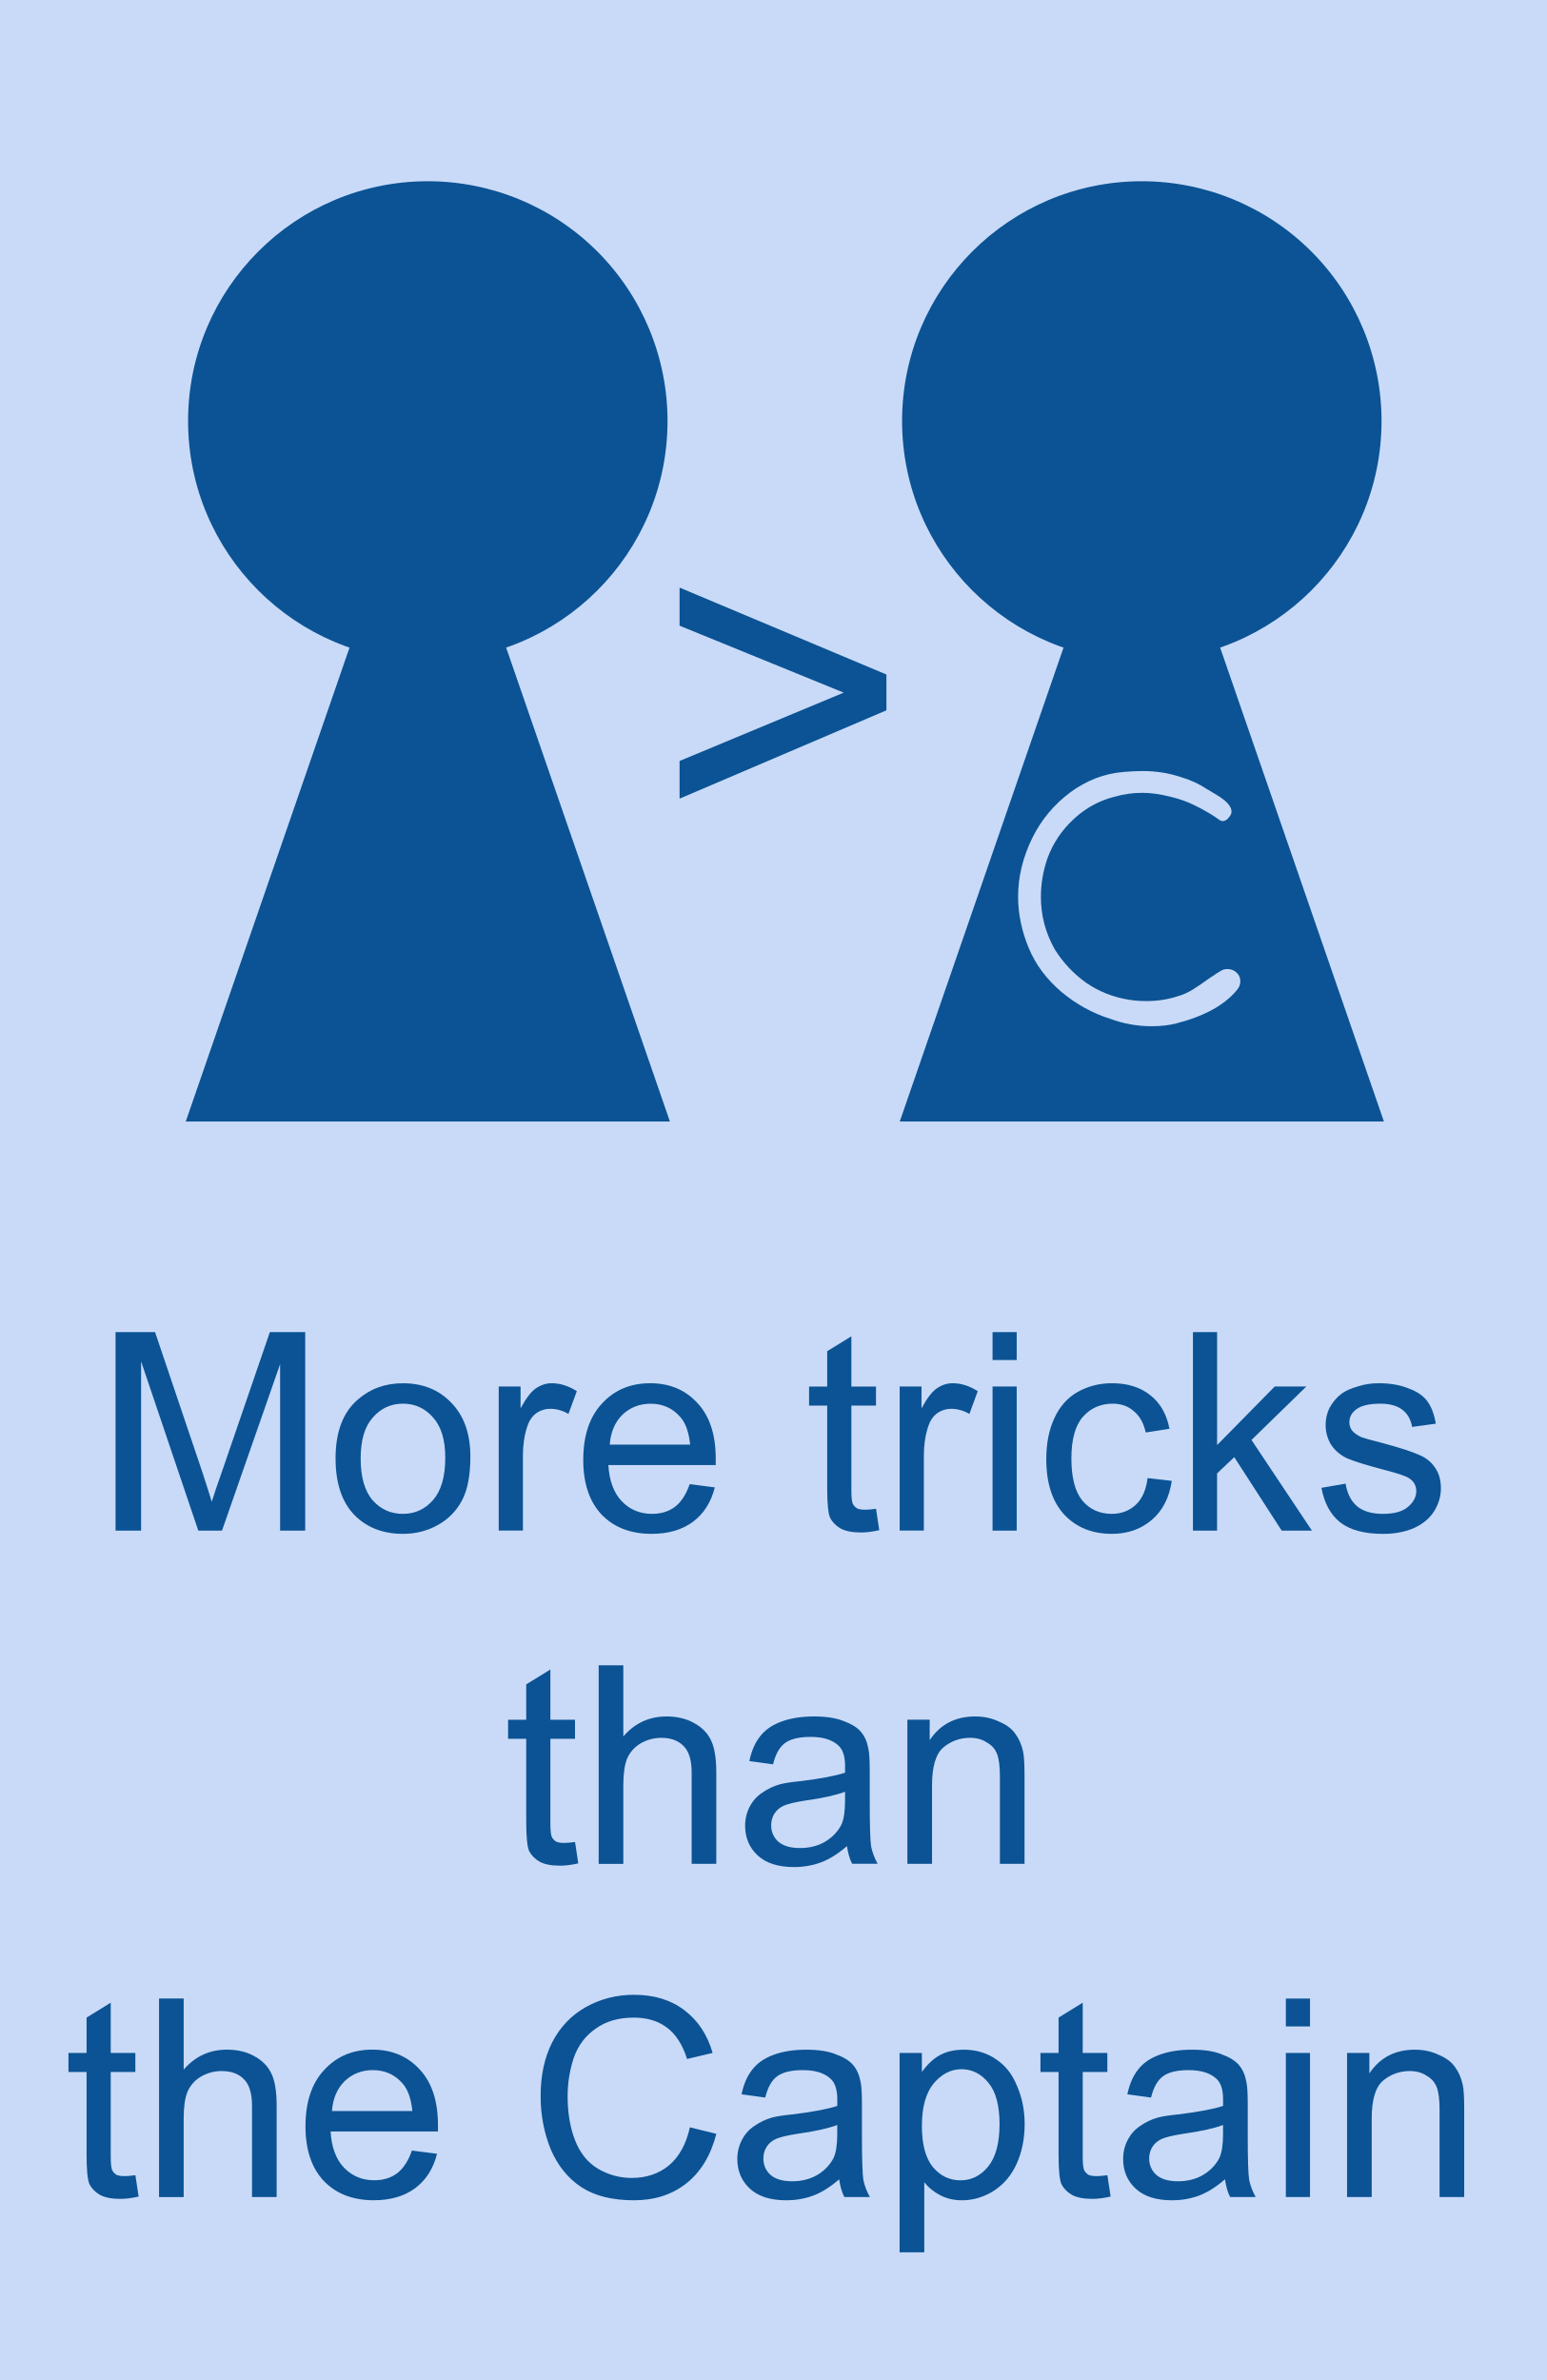
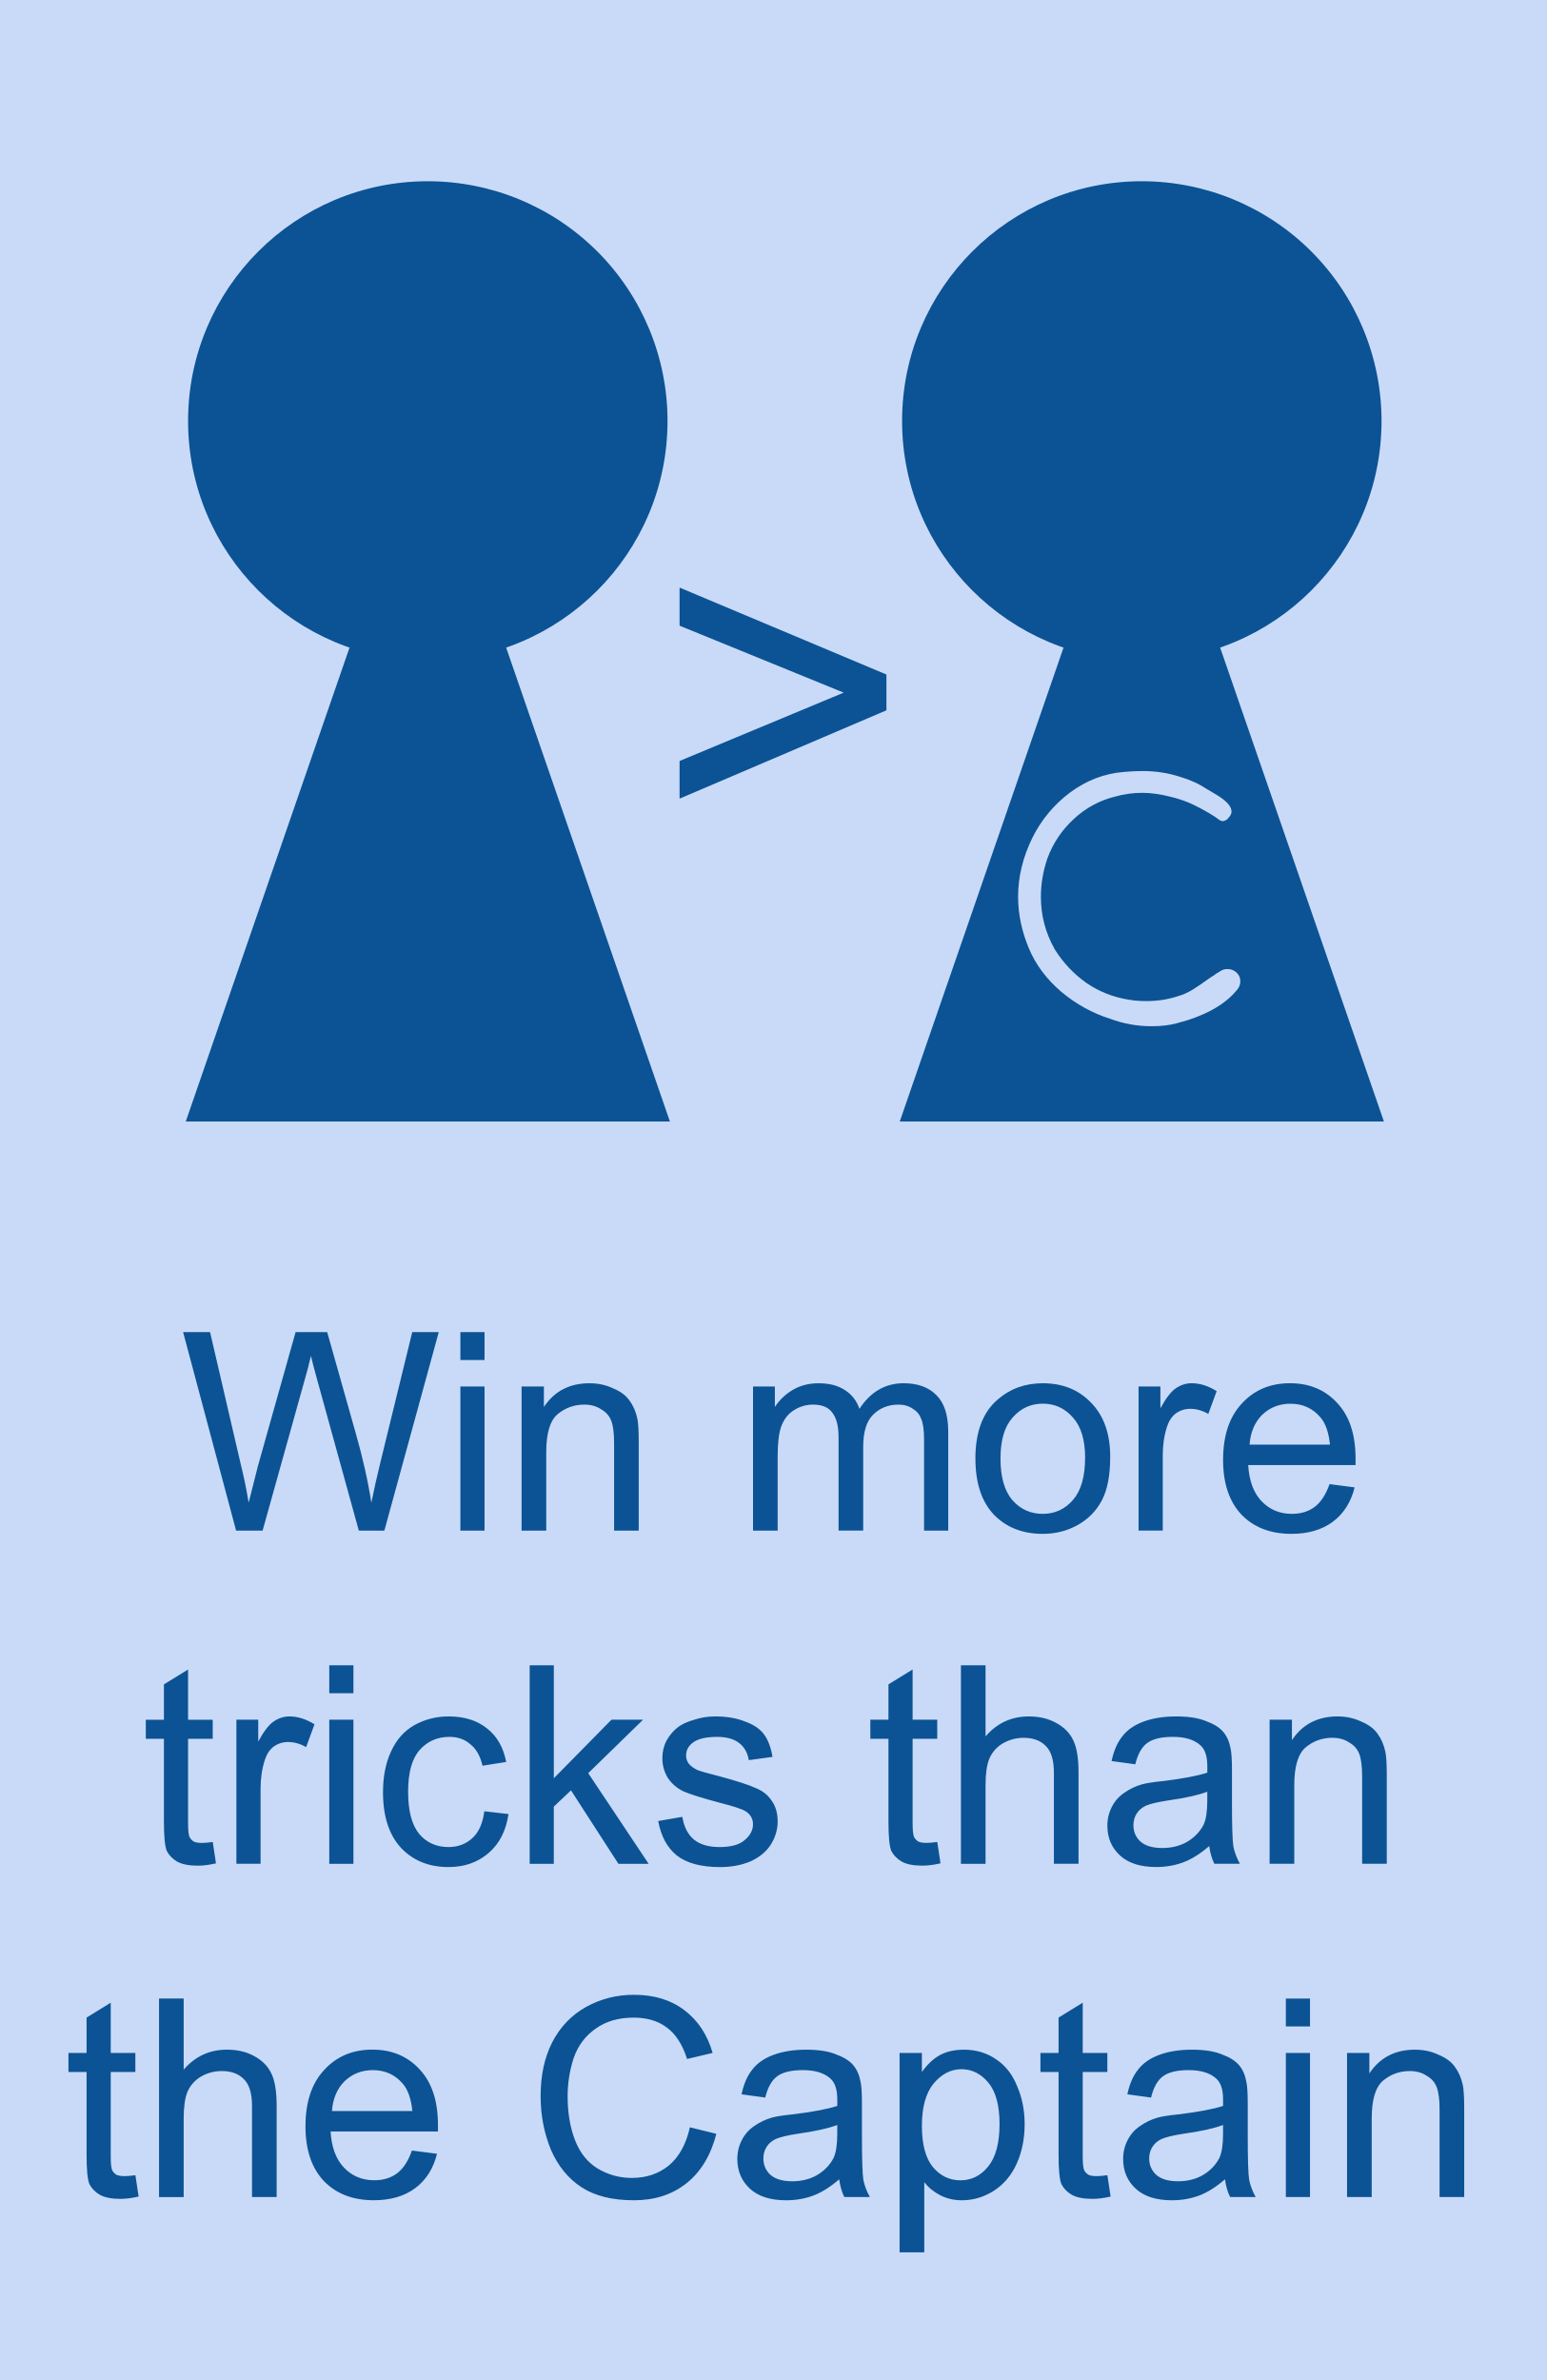
<svg xmlns="http://www.w3.org/2000/svg" version="1.1" viewBox="0.0 0.0 52.0 80.0" fill="none" stroke="none" stroke-linecap="square" stroke-miterlimit="10">
  <clipPath id="p.0">
    <path d="m0 0l52.0 0l0 80.0l-52.0 0l0 -80.0z" clip-rule="nonzero" />
  </clipPath>
  <g clip-path="url(#p.0)">
    <path fill="#c9daf8" d="m0 0l52.0 0l0 80.0l-52.0 0z" fill-rule="evenodd" />
    <path fill="#0b5394" d="m6.322 14.15l0 0c0 -4.45 3.608 -8.058 8.058 -8.058l0 0c2.137 0 4.187 0.849 5.698 2.36c1.511 1.511 2.36 3.561 2.36 5.698l0 0c0 4.45 -3.608 8.058 -8.058 8.058l0 0c-4.45 0 -8.058 -3.608 -8.058 -8.058z" fill-rule="evenodd" />
    <path fill="#0b5394" d="m6.244 37.698l8.137 -23.548l8.137 23.548z" fill-rule="evenodd" />
    <path fill="#000000" fill-opacity="0.0" d="m21.885 -5.897l8.882 0l0 58.173l-8.882 0z" fill-rule="evenodd" />
    <path fill="#0b5394" d="m29.796 23.876l-6.953 2.969l0 -1.266l5.516 -2.297l-5.516 -2.25l0 -1.281l6.953 2.922l0 1.203z" fill-rule="nonzero" />
    <path fill="#000000" fill-opacity="0.0" d="m-8.709 33.489l69.417 0l0 53.323l-69.417 0z" fill-rule="evenodd" />
-     <path fill="#0b5394" d="m3.884 51.449l0 -6.672l1.328 0l1.594 4.719q0.219 0.672 0.312 0.984q0.109 -0.359 0.359 -1.062l1.594 -4.641l1.188 0l0 6.672l-0.844 0l0 -5.594l-1.953 5.594l-0.797 0l-1.922 -5.688l0 5.688l-0.859 0zm7.395 -2.422q0 -1.344 0.75 -1.984q0.625 -0.547 1.516 -0.547q1.0 0 1.625 0.656q0.641 0.656 0.641 1.812q0 0.938 -0.281 1.469q-0.281 0.531 -0.812 0.828q-0.531 0.297 -1.172 0.297q-1.016 0 -1.641 -0.641q-0.625 -0.656 -0.625 -1.891zm0.844 0q0 0.938 0.406 1.406q0.406 0.453 1.016 0.453q0.609 0 1.016 -0.469q0.406 -0.469 0.406 -1.422q0 -0.891 -0.406 -1.344q-0.406 -0.469 -1.016 -0.469q-0.609 0 -1.016 0.469q-0.406 0.453 -0.406 1.375zm4.641 2.422l0 -4.844l0.734 0l0 0.734q0.281 -0.516 0.516 -0.672q0.25 -0.172 0.531 -0.172q0.422 0 0.844 0.266l-0.281 0.766q-0.297 -0.172 -0.609 -0.172q-0.266 0 -0.484 0.156q-0.203 0.156 -0.297 0.453q-0.141 0.438 -0.141 0.953l0 2.531l-0.812 0zm6.419 -1.562l0.844 0.109q-0.188 0.75 -0.734 1.156q-0.547 0.406 -1.391 0.406q-1.062 0 -1.688 -0.656q-0.609 -0.656 -0.609 -1.828q0 -1.219 0.625 -1.891q0.625 -0.688 1.625 -0.688q0.984 0 1.594 0.672q0.609 0.656 0.609 1.859q0 0.062 0 0.219l-3.609 0q0.047 0.797 0.453 1.219q0.406 0.422 1.016 0.422q0.453 0 0.766 -0.234q0.312 -0.234 0.5 -0.766zm-2.688 -1.328l2.703 0q-0.062 -0.609 -0.312 -0.906q-0.391 -0.469 -1.016 -0.469q-0.562 0 -0.953 0.375q-0.375 0.375 -0.422 1.0zm8.951 2.156l0.109 0.719q-0.344 0.078 -0.609 0.078q-0.453 0 -0.703 -0.141q-0.234 -0.141 -0.344 -0.359q-0.094 -0.234 -0.094 -0.984l0 -2.781l-0.609 0l0 -0.641l0.609 0l0 -1.188l0.812 -0.5l0 1.688l0.828 0l0 0.641l-0.828 0l0 2.828q0 0.359 0.047 0.469q0.047 0.094 0.141 0.156q0.094 0.047 0.281 0.047q0.141 0 0.359 -0.031zm0.795 0.734l0 -4.844l0.734 0l0 0.734q0.281 -0.516 0.516 -0.672q0.25 -0.172 0.531 -0.172q0.422 0 0.844 0.266l-0.281 0.766q-0.297 -0.172 -0.609 -0.172q-0.266 0 -0.484 0.156q-0.203 0.156 -0.297 0.453q-0.141 0.438 -0.141 0.953l0 2.531l-0.812 0zm3.122 -5.734l0 -0.938l0.812 0l0 0.938l-0.812 0zm0 5.734l0 -4.844l0.812 0l0 4.844l-0.812 0zm5.213 -1.766l0.812 0.094q-0.125 0.844 -0.672 1.312q-0.547 0.469 -1.344 0.469q-0.984 0 -1.594 -0.641q-0.609 -0.656 -0.609 -1.875q0 -0.781 0.266 -1.359q0.266 -0.594 0.781 -0.891q0.531 -0.297 1.156 -0.297q0.797 0 1.297 0.406q0.5 0.391 0.641 1.125l-0.797 0.125q-0.109 -0.484 -0.406 -0.719q-0.281 -0.25 -0.703 -0.25q-0.609 0 -1.0 0.438q-0.391 0.438 -0.391 1.406q0 0.969 0.375 1.422q0.375 0.438 0.984 0.438q0.469 0 0.797 -0.297q0.328 -0.297 0.406 -0.906zm1.523 1.766l0 -6.672l0.812 0l0 3.797l1.938 -1.969l1.062 0l-1.844 1.797l2.031 3.047l-1.016 0l-1.594 -2.469l-0.578 0.547l0 1.922l-0.812 0zm4.32 -1.438l0.812 -0.141q0.078 0.5 0.391 0.766q0.312 0.25 0.859 0.25q0.578 0 0.844 -0.234q0.281 -0.234 0.281 -0.531q0 -0.281 -0.25 -0.438q-0.172 -0.109 -0.844 -0.281q-0.891 -0.234 -1.25 -0.391q-0.344 -0.172 -0.531 -0.469q-0.172 -0.297 -0.172 -0.641q0 -0.328 0.141 -0.594q0.156 -0.281 0.406 -0.469q0.203 -0.141 0.531 -0.234q0.328 -0.109 0.703 -0.109q0.578 0 1.0 0.172q0.438 0.156 0.641 0.438q0.203 0.281 0.281 0.75l-0.797 0.109q-0.062 -0.375 -0.328 -0.578q-0.266 -0.203 -0.734 -0.203q-0.562 0 -0.812 0.188q-0.234 0.172 -0.234 0.438q0 0.156 0.094 0.281q0.109 0.125 0.312 0.219q0.125 0.047 0.734 0.203q0.859 0.234 1.203 0.391q0.344 0.141 0.531 0.422q0.203 0.281 0.203 0.703q0 0.406 -0.234 0.781q-0.234 0.359 -0.688 0.562q-0.453 0.188 -1.016 0.188q-0.953 0 -1.453 -0.391q-0.484 -0.391 -0.625 -1.156z" fill-rule="nonzero" />
-     <path fill="#0b5394" d="m19.329 61.915l0.109 0.719q-0.344 0.078 -0.609 0.078q-0.453 0 -0.703 -0.141q-0.234 -0.141 -0.344 -0.359q-0.094 -0.234 -0.094 -0.984l0 -2.781l-0.609 0l0 -0.641l0.609 0l0 -1.188l0.812 -0.5l0 1.688l0.828 0l0 0.641l-0.828 0l0 2.828q0 0.359 0.047 0.469q0.047 0.094 0.141 0.156q0.094 0.047 0.281 0.047q0.141 0 0.359 -0.031zm0.795 0.734l0 -6.672l0.828 0l0 2.391q0.578 -0.672 1.453 -0.672q0.531 0 0.922 0.219q0.406 0.219 0.578 0.594q0.172 0.359 0.172 1.078l0 3.062l-0.828 0l0 -3.062q0 -0.625 -0.266 -0.891q-0.266 -0.281 -0.75 -0.281q-0.375 0 -0.703 0.188q-0.312 0.188 -0.453 0.516q-0.125 0.312 -0.125 0.891l0 2.641l-0.828 0zm8.344 -0.594q-0.453 0.391 -0.875 0.547q-0.422 0.156 -0.906 0.156q-0.797 0 -1.219 -0.391q-0.422 -0.391 -0.422 -1.0q0 -0.344 0.156 -0.641q0.156 -0.297 0.422 -0.469q0.266 -0.188 0.594 -0.281q0.234 -0.062 0.719 -0.109q1.0 -0.125 1.469 -0.281q0 -0.172 0 -0.219q0 -0.5 -0.234 -0.703q-0.312 -0.281 -0.922 -0.281q-0.578 0 -0.859 0.203q-0.281 0.203 -0.406 0.719l-0.797 -0.109q0.109 -0.516 0.359 -0.828q0.25 -0.328 0.719 -0.5q0.469 -0.172 1.094 -0.172q0.625 0 1.0 0.156q0.391 0.141 0.578 0.359q0.188 0.219 0.25 0.562q0.047 0.203 0.047 0.75l0 1.094q0 1.141 0.047 1.453q0.062 0.297 0.219 0.578l-0.859 0q-0.125 -0.25 -0.172 -0.594zm-0.062 -1.828q-0.453 0.172 -1.344 0.297q-0.5 0.078 -0.719 0.172q-0.203 0.094 -0.312 0.266q-0.109 0.172 -0.109 0.391q0 0.328 0.234 0.547q0.25 0.219 0.734 0.219q0.469 0 0.828 -0.203q0.375 -0.219 0.562 -0.578q0.125 -0.266 0.125 -0.812l0 -0.297zm2.094 2.422l0 -4.844l0.75 0l0 0.688q0.531 -0.797 1.531 -0.797q0.438 0 0.797 0.172q0.375 0.156 0.547 0.406q0.188 0.25 0.266 0.609q0.047 0.219 0.047 0.797l0 2.969l-0.828 0l0 -2.938q0 -0.5 -0.094 -0.75q-0.094 -0.25 -0.344 -0.391q-0.234 -0.156 -0.562 -0.156q-0.516 0 -0.906 0.328q-0.375 0.328 -0.375 1.266l0 2.641l-0.828 0z" fill-rule="nonzero" />
+     <path fill="#0b5394" d="m7.936 51.449l-1.781 -6.672l0.906 0l1.016 4.375q0.172 0.688 0.281 1.359q0.266 -1.062 0.312 -1.234l1.266 -4.5l1.062 0l0.953 3.375q0.359 1.25 0.531 2.359q0.125 -0.625 0.328 -1.453l1.047 -4.281l0.891 0l-1.828 6.672l-0.859 0l-1.406 -5.094q-0.172 -0.625 -0.203 -0.781q-0.109 0.469 -0.203 0.781l-1.422 5.094l-0.891 0zm7.539 -5.734l0 -0.938l0.812 0l0 0.938l-0.812 0zm0 5.734l0 -4.844l0.812 0l0 4.844l-0.812 0zm2.057 0l0 -4.844l0.75 0l0 0.688q0.531 -0.797 1.531 -0.797q0.438 0 0.797 0.172q0.375 0.156 0.547 0.406q0.188 0.25 0.266 0.609q0.047 0.219 0.047 0.797l0 2.969l-0.828 0l0 -2.938q0 -0.5 -0.094 -0.75q-0.094 -0.25 -0.344 -0.391q-0.234 -0.156 -0.562 -0.156q-0.516 0 -0.906 0.328q-0.375 0.328 -0.375 1.266l0 2.641l-0.828 0zm7.78 0l0 -4.844l0.734 0l0 0.688q0.234 -0.359 0.609 -0.578q0.375 -0.219 0.859 -0.219q0.547 0 0.891 0.234q0.344 0.219 0.484 0.625q0.562 -0.859 1.484 -0.859q0.719 0 1.109 0.406q0.391 0.391 0.391 1.219l0 3.328l-0.812 0l0 -3.047q0 -0.484 -0.094 -0.703q-0.078 -0.219 -0.281 -0.344q-0.203 -0.141 -0.484 -0.141q-0.516 0 -0.859 0.344q-0.328 0.328 -0.328 1.078l0 2.812l-0.828 0l0 -3.141q0 -0.547 -0.203 -0.812q-0.188 -0.281 -0.656 -0.281q-0.344 0 -0.641 0.188q-0.281 0.172 -0.422 0.531q-0.125 0.344 -0.125 1.0l0 2.516l-0.828 0zm7.474 -2.422q0 -1.344 0.75 -1.984q0.625 -0.547 1.516 -0.547q1.0 0 1.625 0.656q0.641 0.656 0.641 1.812q0 0.938 -0.281 1.469q-0.281 0.531 -0.812 0.828q-0.531 0.297 -1.172 0.297q-1.016 0 -1.641 -0.641q-0.625 -0.656 -0.625 -1.891zm0.844 0q0 0.938 0.406 1.406q0.406 0.453 1.016 0.453q0.609 0 1.016 -0.469q0.406 -0.469 0.406 -1.422q0 -0.891 -0.406 -1.344q-0.406 -0.469 -1.016 -0.469q-0.609 0 -1.016 0.469q-0.406 0.453 -0.406 1.375zm4.641 2.422l0 -4.844l0.734 0l0 0.734q0.281 -0.516 0.516 -0.672q0.25 -0.172 0.531 -0.172q0.422 0 0.844 0.266l-0.281 0.766q-0.297 -0.172 -0.609 -0.172q-0.266 0 -0.484 0.156q-0.203 0.156 -0.297 0.453q-0.141 0.438 -0.141 0.953l0 2.531l-0.812 0zm6.419 -1.562l0.844 0.109q-0.188 0.75 -0.734 1.156q-0.547 0.406 -1.391 0.406q-1.062 0 -1.688 -0.656q-0.609 -0.656 -0.609 -1.828q0 -1.219 0.625 -1.891q0.625 -0.688 1.625 -0.688q0.984 0 1.594 0.672q0.609 0.656 0.609 1.859q0 0.062 0 0.219l-3.609 0q0.047 0.797 0.453 1.219q0.406 0.422 1.016 0.422q0.453 0 0.766 -0.234q0.312 -0.234 0.5 -0.766zm-2.688 -1.328l2.703 0q-0.062 -0.609 -0.312 -0.906q-0.391 -0.469 -1.016 -0.469q-0.562 0 -0.953 0.375q-0.375 0.375 -0.422 1.0z" fill-rule="nonzero" />
+     <path fill="#0b5394" d="m7.151 61.915l0.109 0.719q-0.344 0.078 -0.609 0.078q-0.453 0 -0.703 -0.141q-0.234 -0.141 -0.344 -0.359q-0.094 -0.234 -0.094 -0.984l0 -2.781l-0.609 0l0 -0.641l0.609 0l0 -1.188l0.812 -0.5l0 1.688l0.828 0l0 0.641l-0.828 0l0 2.828q0 0.359 0.047 0.469q0.047 0.094 0.141 0.156q0.094 0.047 0.281 0.047q0.141 0 0.359 -0.031zm0.795 0.734l0 -4.844l0.734 0l0 0.734q0.281 -0.516 0.516 -0.672q0.25 -0.172 0.531 -0.172q0.422 0 0.844 0.266l-0.281 0.766q-0.297 -0.172 -0.609 -0.172q-0.266 0 -0.484 0.156q-0.203 0.156 -0.297 0.453q-0.141 0.438 -0.141 0.953l0 2.531l-0.813 0zm3.122 -5.734l0 -0.938l0.812 0l0 0.938l-0.812 0zm0 5.734l0 -4.844l0.812 0l0 4.844l-0.812 0zm5.213 -1.766l0.812 0.094q-0.125 0.844 -0.672 1.312q-0.547 0.469 -1.344 0.469q-0.984 0 -1.594 -0.641q-0.609 -0.656 -0.609 -1.875q0 -0.781 0.266 -1.359q0.266 -0.594 0.781 -0.891q0.531 -0.297 1.156 -0.297q0.797 0 1.297 0.406q0.5 0.391 0.641 1.125l-0.797 0.125q-0.109 -0.484 -0.406 -0.719q-0.281 -0.25 -0.703 -0.25q-0.609 0 -1.0 0.438q-0.391 0.438 -0.391 1.406q0 0.969 0.375 1.422q0.375 0.438 0.984 0.438q0.469 0 0.797 -0.297q0.328 -0.297 0.406 -0.906zm1.523 1.766l0 -6.672l0.812 0l0 3.797l1.938 -1.969l1.062 0l-1.844 1.797l2.031 3.047l-1.016 0l-1.594 -2.469l-0.578 0.547l0 1.922l-0.812 0zm4.32 -1.438l0.812 -0.141q0.078 0.5 0.391 0.766q0.312 0.25 0.859 0.25q0.578 0 0.844 -0.234q0.281 -0.234 0.281 -0.531q0 -0.281 -0.25 -0.438q-0.172 -0.109 -0.844 -0.281q-0.891 -0.234 -1.25 -0.391q-0.344 -0.172 -0.531 -0.469q-0.172 -0.297 -0.172 -0.641q0 -0.328 0.141 -0.594q0.156 -0.281 0.406 -0.469q0.203 -0.141 0.531 -0.234q0.328 -0.109 0.703 -0.109q0.578 0 1.0 0.172q0.438 0.156 0.641 0.438q0.203 0.281 0.281 0.75l-0.797 0.109q-0.062 -0.375 -0.328 -0.578q-0.266 -0.203 -0.734 -0.203q-0.562 0 -0.812 0.188q-0.234 0.172 -0.234 0.438q0 0.156 0.094 0.281q0.109 0.125 0.313 0.219q0.125 0.047 0.734 0.203q0.859 0.234 1.203 0.391q0.344 0.141 0.531 0.422q0.203 0.281 0.203 0.703q0 0.406 -0.234 0.781q-0.234 0.359 -0.688 0.562q-0.453 0.188 -1.016 0.188q-0.953 0 -1.453 -0.391q-0.484 -0.391 -0.625 -1.156zm9.381 0.703l0.109 0.719q-0.344 0.078 -0.609 0.078q-0.453 0 -0.703 -0.141q-0.234 -0.141 -0.344 -0.359q-0.094 -0.234 -0.094 -0.984l0 -2.781l-0.609 0l0 -0.641l0.609 0l0 -1.188l0.812 -0.5l0 1.688l0.828 0l0 0.641l-0.828 0l0 2.828q0 0.359 0.047 0.469q0.047 0.094 0.141 0.156q0.094 0.047 0.281 0.047q0.141 0 0.359 -0.031zm0.795 0.734l0 -6.672l0.828 0l0 2.391q0.578 -0.672 1.453 -0.672q0.531 0 0.922 0.219q0.406 0.219 0.578 0.594q0.172 0.359 0.172 1.078l0 3.062l-0.828 0l0 -3.062q0 -0.625 -0.266 -0.891q-0.266 -0.281 -0.75 -0.281q-0.375 0 -0.703 0.188q-0.312 0.188 -0.453 0.516q-0.125 0.312 -0.125 0.891l0 2.641l-0.828 0zm8.344 -0.594q-0.453 0.391 -0.875 0.547q-0.422 0.156 -0.906 0.156q-0.797 0 -1.219 -0.391q-0.422 -0.391 -0.422 -1.0q0 -0.344 0.156 -0.641q0.156 -0.297 0.422 -0.469q0.266 -0.188 0.594 -0.281q0.234 -0.062 0.719 -0.109q1.0 -0.125 1.469 -0.281q0 -0.172 0 -0.219q0 -0.5 -0.234 -0.703q-0.312 -0.281 -0.922 -0.281q-0.578 0 -0.859 0.203q-0.281 0.203 -0.406 0.719l-0.797 -0.109q0.109 -0.516 0.359 -0.828q0.25 -0.328 0.719 -0.5q0.469 -0.172 1.094 -0.172q0.625 0 1.0 0.156q0.391 0.141 0.578 0.359q0.188 0.219 0.25 0.562q0.047 0.203 0.047 0.75l0 1.094q0 1.141 0.047 1.453q0.062 0.297 0.219 0.578l-0.859 0q-0.125 -0.25 -0.172 -0.594zm-0.062 -1.828q-0.453 0.172 -1.344 0.297q-0.5 0.078 -0.719 0.172q-0.203 0.094 -0.312 0.266q-0.109 0.172 -0.109 0.391q0 0.328 0.234 0.547q0.25 0.219 0.734 0.219q0.469 0 0.828 -0.203q0.375 -0.219 0.562 -0.578q0.125 -0.266 0.125 -0.812l0 -0.297zm2.094 2.422l0 -4.844l0.75 0l0 0.688q0.531 -0.797 1.531 -0.797q0.438 0 0.797 0.172q0.375 0.156 0.547 0.406q0.188 0.25 0.266 0.609q0.047 0.219 0.047 0.797l0 2.969l-0.828 0l0 -2.938q0 -0.5 -0.094 -0.75q-0.094 -0.25 -0.344 -0.391q-0.234 -0.156 -0.562 -0.156q-0.516 0 -0.906 0.328q-0.375 0.328 -0.375 1.266l0 2.641l-0.828 0z" fill-rule="nonzero" />
    <path fill="#0b5394" d="m4.551 73.115l0.109 0.719q-0.344 0.078 -0.609 0.078q-0.453 0 -0.703 -0.141q-0.234 -0.141 -0.344 -0.359q-0.094 -0.234 -0.094 -0.984l0 -2.781l-0.609 0l0 -0.641l0.609 0l0 -1.188l0.812 -0.5l0 1.688l0.828 0l0 0.641l-0.828 0l0 2.828q0 0.359 0.047 0.469q0.047 0.094 0.141 0.156q0.094 0.047 0.281 0.047q0.141 0 0.359 -0.031zm0.795 0.734l0 -6.672l0.828 0l0 2.391q0.578 -0.672 1.453 -0.672q0.531 0 0.922 0.219q0.406 0.219 0.578 0.594q0.172 0.359 0.172 1.078l0 3.062l-0.828 0l0 -3.062q0 -0.625 -0.266 -0.891q-0.266 -0.281 -0.75 -0.281q-0.375 0 -0.703 0.188q-0.312 0.188 -0.453 0.516q-0.125 0.312 -0.125 0.891l0 2.641l-0.828 0zm8.5 -1.562l0.844 0.109q-0.188 0.75 -0.734 1.156q-0.547 0.406 -1.391 0.406q-1.062 0 -1.688 -0.656q-0.609 -0.656 -0.609 -1.828q0 -1.219 0.625 -1.891q0.625 -0.688 1.625 -0.688q0.984 0 1.594 0.672q0.609 0.656 0.609 1.859q0 0.062 0 0.219l-3.609 0q0.047 0.797 0.453 1.219q0.406 0.422 1.016 0.422q0.453 0 0.766 -0.234q0.312 -0.234 0.5 -0.766zm-2.688 -1.328l2.703 0q-0.062 -0.609 -0.312 -0.906q-0.391 -0.469 -1.016 -0.469q-0.562 0 -0.953 0.375q-0.375 0.375 -0.422 1.0zm12.03 0.547l0.891 0.219q-0.281 1.094 -1.016 1.672q-0.719 0.562 -1.75 0.562q-1.094 0 -1.766 -0.438q-0.672 -0.438 -1.031 -1.266q-0.344 -0.844 -0.344 -1.797q0 -1.047 0.391 -1.812q0.406 -0.781 1.141 -1.188q0.734 -0.406 1.609 -0.406q1.016 0 1.688 0.516q0.688 0.516 0.953 1.438l-0.859 0.203q-0.234 -0.734 -0.688 -1.062q-0.438 -0.328 -1.109 -0.328q-0.766 0 -1.281 0.375q-0.516 0.359 -0.734 0.984q-0.203 0.625 -0.203 1.281q0 0.844 0.25 1.484q0.25 0.641 0.766 0.953q0.531 0.312 1.141 0.312q0.734 0 1.25 -0.422q0.516 -0.438 0.703 -1.281zm5.018 1.75q-0.453 0.391 -0.875 0.547q-0.422 0.156 -0.906 0.156q-0.797 0 -1.219 -0.391q-0.422 -0.391 -0.422 -1.0q0 -0.344 0.156 -0.641q0.156 -0.297 0.422 -0.469q0.266 -0.188 0.594 -0.281q0.234 -0.062 0.719 -0.109q1.0 -0.125 1.469 -0.281q0 -0.172 0 -0.219q0 -0.5 -0.234 -0.703q-0.312 -0.281 -0.922 -0.281q-0.578 0 -0.859 0.203q-0.281 0.203 -0.406 0.719l-0.797 -0.109q0.109 -0.516 0.359 -0.828q0.25 -0.328 0.719 -0.5q0.469 -0.172 1.094 -0.172q0.625 0 1.0 0.156q0.391 0.141 0.578 0.359q0.188 0.219 0.25 0.562q0.047 0.203 0.047 0.75l0 1.094q0 1.141 0.047 1.453q0.062 0.297 0.219 0.578l-0.859 0q-0.125 -0.25 -0.172 -0.594zm-0.062 -1.828q-0.453 0.172 -1.344 0.297q-0.5 0.078 -0.719 0.172q-0.203 0.094 -0.312 0.266q-0.109 0.172 -0.109 0.391q0 0.328 0.234 0.547q0.25 0.219 0.734 0.219q0.469 0 0.828 -0.203q0.375 -0.219 0.562 -0.578q0.125 -0.266 0.125 -0.812l0 -0.297zm2.094 4.281l0 -6.703l0.75 0l0 0.641q0.266 -0.375 0.594 -0.562q0.344 -0.188 0.813 -0.188q0.625 0 1.094 0.328q0.469 0.312 0.703 0.906q0.25 0.578 0.25 1.266q0 0.734 -0.266 1.328q-0.266 0.594 -0.781 0.922q-0.5 0.312 -1.062 0.312q-0.406 0 -0.734 -0.172q-0.328 -0.172 -0.531 -0.438l0 2.359l-0.828 0zm0.75 -4.25q0 0.938 0.375 1.391q0.375 0.438 0.922 0.438q0.547 0 0.922 -0.453q0.391 -0.469 0.391 -1.438q0 -0.938 -0.375 -1.391q-0.375 -0.453 -0.906 -0.453q-0.531 0 -0.938 0.484q-0.391 0.484 -0.391 1.422zm6.235 1.656l0.109 0.719q-0.344 0.078 -0.609 0.078q-0.453 0 -0.703 -0.141q-0.234 -0.141 -0.344 -0.359q-0.094 -0.234 -0.094 -0.984l0 -2.781l-0.609 0l0 -0.641l0.609 0l0 -1.188l0.812 -0.5l0 1.688l0.828 0l0 0.641l-0.828 0l0 2.828q0 0.359 0.047 0.469q0.047 0.094 0.141 0.156q0.094 0.047 0.281 0.047q0.141 0 0.359 -0.031zm3.951 0.141q-0.453 0.391 -0.875 0.547q-0.422 0.156 -0.906 0.156q-0.797 0 -1.219 -0.391q-0.422 -0.391 -0.422 -1.0q0 -0.344 0.156 -0.641q0.156 -0.297 0.422 -0.469q0.266 -0.188 0.594 -0.281q0.234 -0.062 0.719 -0.109q1.0 -0.125 1.469 -0.281q0 -0.172 0 -0.219q0 -0.5 -0.234 -0.703q-0.312 -0.281 -0.922 -0.281q-0.578 0 -0.859 0.203q-0.281 0.203 -0.406 0.719l-0.797 -0.109q0.109 -0.516 0.359 -0.828q0.25 -0.328 0.719 -0.5q0.469 -0.172 1.094 -0.172q0.625 0 1.0 0.156q0.391 0.141 0.578 0.359q0.188 0.219 0.25 0.562q0.047 0.203 0.047 0.75l0 1.094q0 1.141 0.047 1.453q0.062 0.297 0.219 0.578l-0.859 0q-0.125 -0.25 -0.172 -0.594zm-0.062 -1.828q-0.453 0.172 -1.344 0.297q-0.5 0.078 -0.719 0.172q-0.203 0.094 -0.312 0.266q-0.109 0.172 -0.109 0.391q0 0.328 0.234 0.547q0.25 0.219 0.734 0.219q0.469 0 0.828 -0.203q0.375 -0.219 0.562 -0.578q0.125 -0.266 0.125 -0.812l0 -0.297zm2.11 -3.312l0 -0.938l0.812 0l0 0.938l-0.812 0zm0 5.734l0 -4.844l0.812 0l0 4.844l-0.812 0zm2.057 0l0 -4.844l0.75 0l0 0.688q0.531 -0.797 1.531 -0.797q0.438 0 0.797 0.172q0.375 0.156 0.547 0.406q0.188 0.25 0.266 0.609q0.047 0.219 0.047 0.797l0 2.969l-0.828 0l0 -2.938q0 -0.5 -0.094 -0.75q-0.094 -0.25 -0.344 -0.391q-0.234 -0.156 -0.562 -0.156q-0.516 0 -0.906 0.328q-0.375 0.328 -0.375 1.266l0 2.641l-0.828 0z" fill-rule="nonzero" />
    <path fill="#0b5394" d="m30.322 14.15l0 0c0 -4.45 3.608 -8.058 8.058 -8.058l0 0c2.137 0 4.187 0.849 5.698 2.36c1.511 1.511 2.36 3.561 2.36 5.698l0 0c0 4.45 -3.608 8.058 -8.058 8.058l0 0c-4.45 0 -8.058 -3.608 -8.058 -8.058z" fill-rule="evenodd" />
    <path fill="#0b5394" d="m30.244 37.698l8.137 -23.548l8.137 23.548z" fill-rule="evenodd" />
    <path fill="#000000" fill-opacity="0.0" d="m27.798 13.958l14.772 0l0 33.921l-14.772 0z" fill-rule="evenodd" />
    <path fill="#c9daf8" d="m40.6 26.541q0.078 0.047 0.312 0.188q0.234 0.141 0.359 0.281q0.125 0.141 0.125 0.266q0 0.109 -0.094 0.203q-0.047 0.078 -0.141 0.109q-0.078 0.031 -0.156 -0.016q-0.312 -0.234 -0.844 -0.5q-0.375 -0.188 -0.844 -0.297q-0.5 -0.125 -0.922 -0.125q-0.469 0 -0.906 0.125q-0.781 0.188 -1.391 0.75q-0.609 0.562 -0.891 1.328q-0.219 0.641 -0.219 1.297q0 0.938 0.469 1.766q0.422 0.672 1.062 1.125q0.641 0.438 1.422 0.562q0.266 0.047 0.594 0.047q0.547 0 1.031 -0.156q0.281 -0.078 0.531 -0.234q0.25 -0.156 0.594 -0.406q0.109 -0.062 0.188 -0.125q0.094 -0.062 0.156 -0.094q0.094 -0.062 0.219 -0.062q0.219 0 0.359 0.172q0.078 0.094 0.078 0.25q0 0.156 -0.125 0.297q-0.625 0.75 -2.031 1.109q-0.359 0.094 -0.828 0.094q-0.719 0 -1.391 -0.25q-0.891 -0.281 -1.641 -0.906q-0.75 -0.641 -1.094 -1.469q-0.359 -0.859 -0.359 -1.734q0 -1.0 0.484 -1.984q0.453 -0.906 1.266 -1.516q0.828 -0.609 1.797 -0.688q0.344 -0.031 0.641 -0.031q0.672 0 1.281 0.203q0.484 0.141 0.906 0.422z" fill-rule="nonzero" />
  </g>
</svg>
